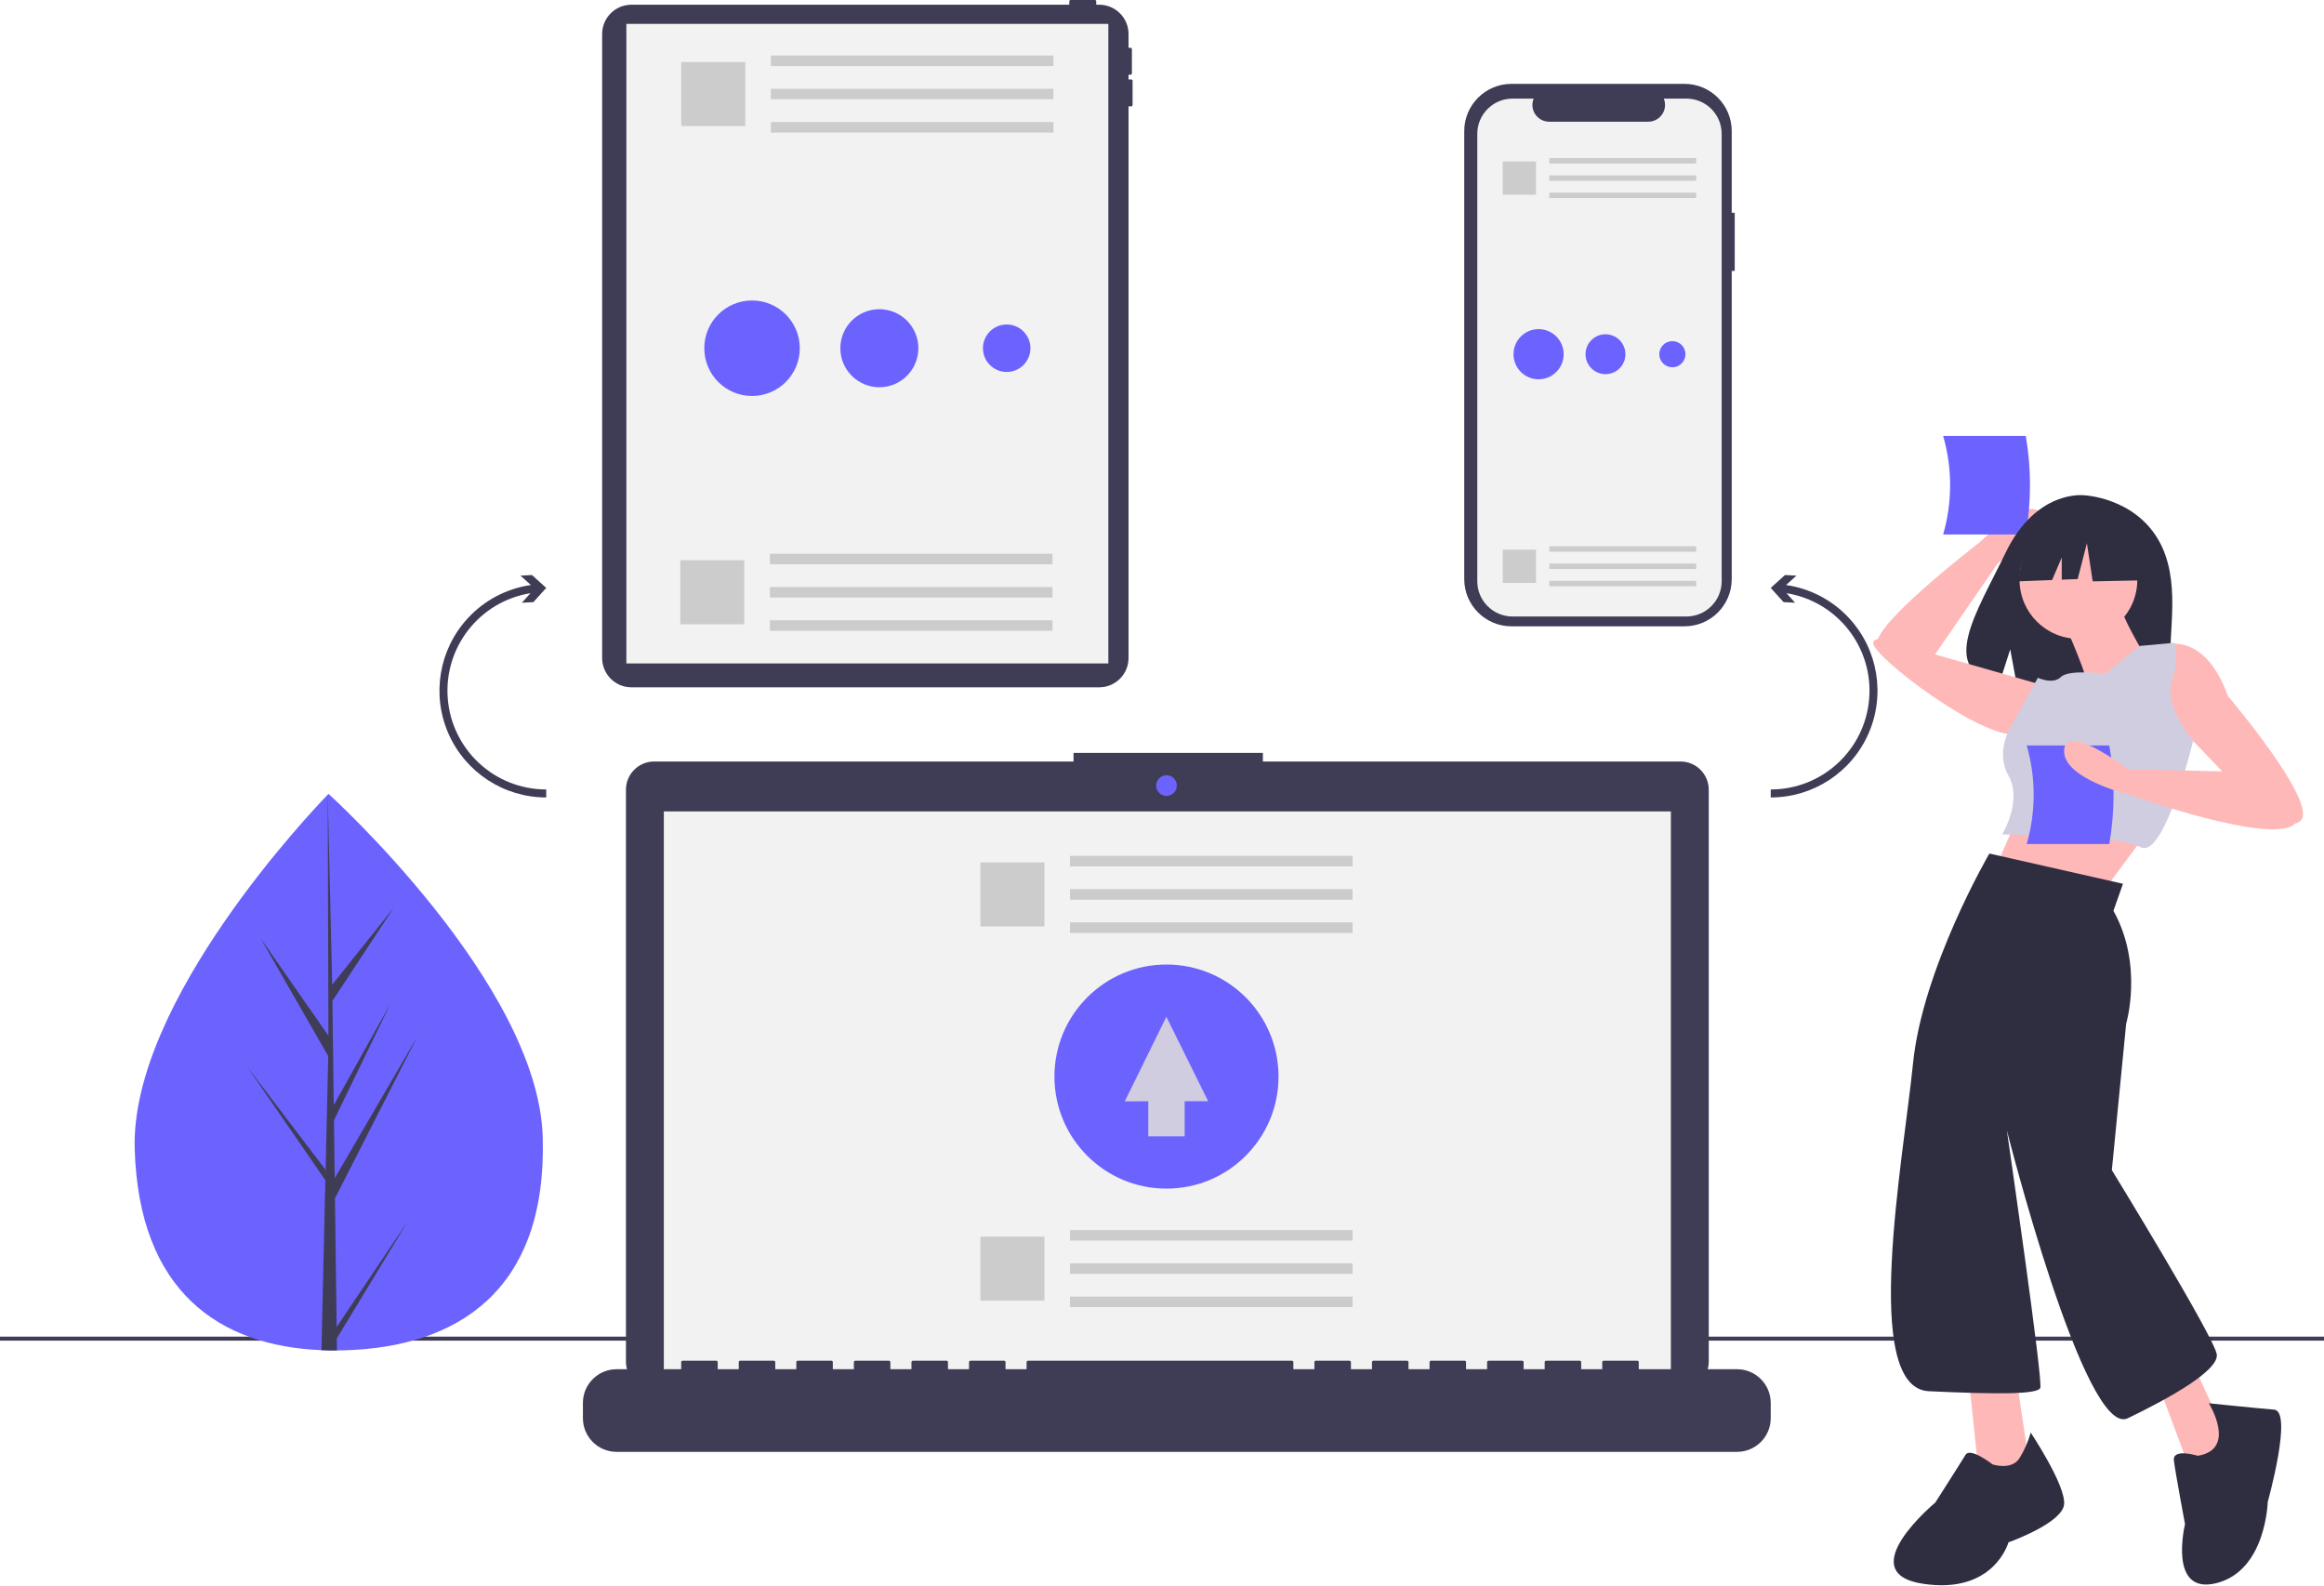
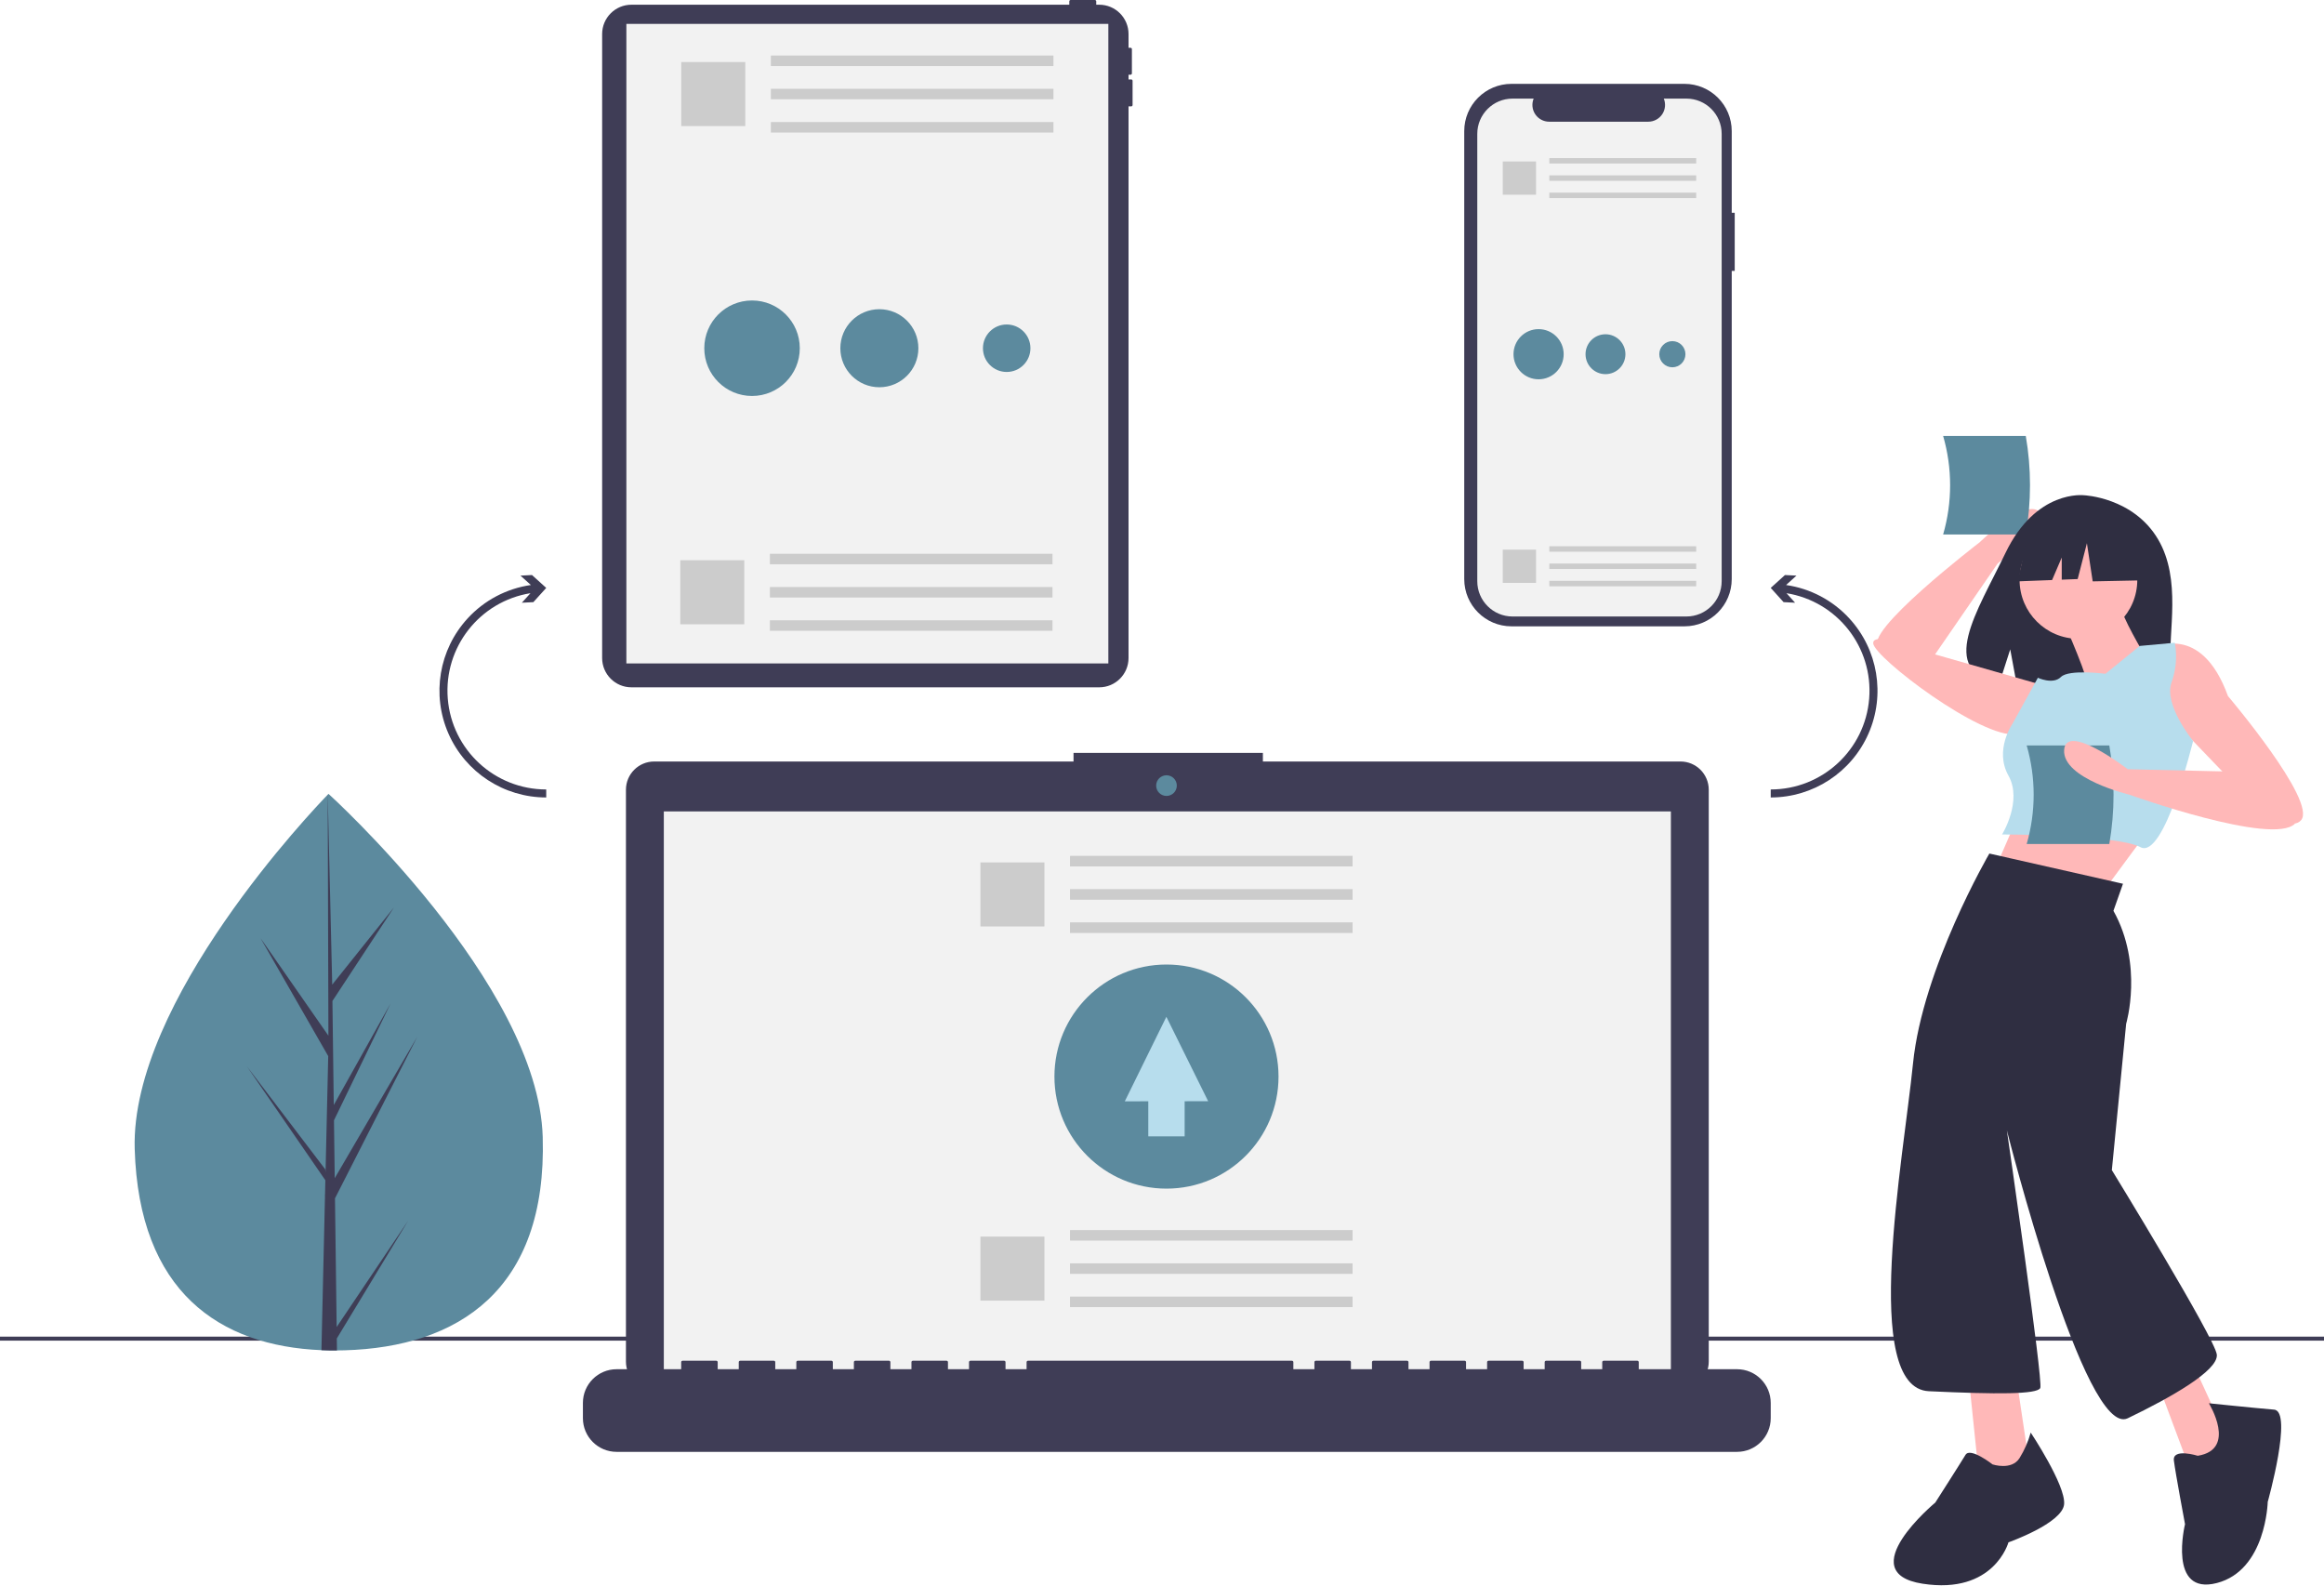
<svg xmlns="http://www.w3.org/2000/svg" id="b788e214-8c62-4533-b5b0-3b3e1bf4c8d8" data-name="Layer 1" width="1161.522" height="792.25" viewBox="0 0 1161.522 792.25">
  <path d="M584.621,93.574h-1.346v-2.355h1.009a.673.673,0,0,0,.673-.673V78.435a.673.673,0,0,0-.673-.673h-1.009V70.883a14.653,14.653,0,0,0-14.653-14.653h-1.495V54.548a.673.673,0,0,0-.673-.673H554.342a.673.673,0,0,0-.673.673v1.682H334.837a14.653,14.653,0,0,0-14.653,14.653v311.838a14.653,14.653,0,0,0,14.653,14.653H568.622a14.653,14.653,0,0,0,14.653-14.653V107.032h1.346a.673.673,0,0,0,.673-.673V94.247A.673.673,0,0,0,584.621,93.574Z" transform="translate(-19.23898 -53.87484)" fill="#3f3d56" />
  <rect x="313.055" y="11.94" width="240.89" height="319.62" fill="#f2f2f2" />
  <rect y="668" width="1161.522" height="2" fill="#3f3d56" />
-   <path d="M290.491,622.122c2.243,76.794-42.627,104.937-98.938,106.581q-1.962.057-3.906.07-3.917.03-7.758-.13c-50.927-2.114-91.24-29.148-93.325-100.566-2.158-73.909,89.578-169.939,96.461-177.042.006-0.0.006-0.0.012-.007.261-.271.395-.406.395-.406S288.249,545.335,290.491,622.122Z" transform="translate(-19.23898 -53.87484)" fill="#6c63ff" />
+   <path d="M290.491,622.122c2.243,76.794-42.627,104.937-98.938,106.581q-1.962.057-3.906.07-3.917.03-7.758-.13c-50.927-2.114-91.24-29.148-93.325-100.566-2.158-73.909,89.578-169.939,96.461-177.042.006-0.0.006-0.0.012-.007.261-.271.395-.406.395-.406S288.249,545.335,290.491,622.122Z" transform="translate(-19.23898 -53.87484)" fill="#5c8a9e" />
  <path d="M187.499,717.066l35.771-53.194-35.697,58.917.075,5.986q-3.917.03-7.758-.13l1.774-76.942-.049-.594.065-.115.17-7.271-39.173-56.875,39.127,51.433.139,1.537,1.34-58.133L149.447,522.719l33.931,48.754-.354-120.436.001-.401.012.394,2.246,94.92,30.836-38.557-30.736,46.734.673,51.999,28.376-50.749-28.272,58.393.375,28.914,41.266-70.692-41.141,80.779Z" transform="translate(-19.23898 -53.87484)" fill="#3f3d56" />
  <path d="M886.239,160.207h-1.49V119.4A23.618,23.618,0,0,0,861.131,95.781H774.675a23.618,23.618,0,0,0-23.618,23.618V343.273a23.618,23.618,0,0,0,23.618,23.618H861.131a23.618,23.618,0,0,0,23.618-23.618V189.255H886.239Z" transform="translate(-19.23898 -53.87484)" fill="#3f3d56" />
  <path d="M879.72,120.788V344.335a17.639,17.639,0,0,1-17.635,17.642H775.211a17.638,17.638,0,0,1-17.635-17.642V120.788a17.637,17.637,0,0,1,17.635-17.635h10.54a8.379,8.379,0,0,0,7.759,11.542h49.53a8.379,8.379,0,0,0,7.759-11.542h11.285A17.637,17.637,0,0,1,879.72,120.788Z" transform="translate(-19.23898 -53.87484)" fill="#f2f2f2" />
  <rect x="774.348" y="79" width="73.396" height="2.727" fill="#ccc" />
  <rect x="774.348" y="87.636" width="73.396" height="2.727" fill="#ccc" />
  <rect x="774.348" y="96.273" width="73.396" height="2.727" fill="#ccc" />
  <rect x="751.073" y="80.686" width="16.629" height="16.629" fill="#ccc" />
  <rect x="774.348" y="273" width="73.396" height="2.727" fill="#ccc" />
  <rect x="774.348" y="281.636" width="73.396" height="2.727" fill="#ccc" />
  <rect x="774.348" y="290.273" width="73.396" height="2.727" fill="#ccc" />
  <rect x="751.073" y="274.685" width="16.629" height="16.629" fill="#ccc" />
  <path d="M859.147,434.443H650.425v-4.302H555.783v4.302H346.201a14.118,14.118,0,0,0-14.118,14.118V734.365a14.118,14.118,0,0,0,14.118,14.118H859.147a14.118,14.118,0,0,0,14.118-14.118V448.561A14.118,14.118,0,0,0,859.147,434.443Z" transform="translate(-19.23898 -53.87484)" fill="#3f3d56" />
  <rect x="331.772" y="405.519" width="503.325" height="283.927" fill="#f2f2f2" />
-   <circle cx="583.005" cy="392.613" r="5.162" fill="#6c63ff" />
+   <circle cx="583.005" cy="392.613" r="5.162" fill="#5c8a9e" />
  <path d="M887.397,738.159H838.276v-3.539a.702.702,0,0,0-.702-.702H820.733a.702.702,0,0,0-.702.702v3.539h-10.526v-3.539a.702.702,0,0,0-.702-.702H791.962a.702.702,0,0,0-.702.702v3.539h-10.526v-3.539a.702.702,0,0,0-.702-.702H763.191a.702.702,0,0,0-.702.702v3.539H751.963v-3.539a.702.702,0,0,0-.702-.702H734.42a.702.702,0,0,0-.702.702v3.539H723.192v-3.539a.702.702,0,0,0-.702-.702H705.649a.702.702,0,0,0-.702.702v3.539h-10.526v-3.539a.702.702,0,0,0-.702-.702H676.878a.702.702,0,0,0-.702.702v3.539h-10.526v-3.539a.702.702,0,0,0-.702-.702H533.022a.702.702,0,0,0-.702.702v3.539h-10.526v-3.539a.702.702,0,0,0-.702-.702H504.251a.702.702,0,0,0-.702.702v3.539h-10.526v-3.539a.702.702,0,0,0-.702-.702H475.48a.702.702,0,0,0-.702.702v3.539h-10.526v-3.539a.702.702,0,0,0-.702-.702H446.709a.702.702,0,0,0-.702.702v3.539h-10.526v-3.539a.702.702,0,0,0-.702-.702H417.938a.702.702,0,0,0-.702.702v3.539h-10.526v-3.539a.702.702,0,0,0-.702-.702H389.167a.702.702,0,0,0-.702.702v3.539h-10.526v-3.539a.702.702,0,0,0-.702-.702H360.396a.702.702,0,0,0-.702.702v3.539H327.415a16.842,16.842,0,0,0-16.842,16.842v7.615a16.842,16.842,0,0,0,16.842,16.842H887.397A16.842,16.842,0,0,0,904.239,762.616v-7.615A16.842,16.842,0,0,0,887.397,738.159Z" transform="translate(-19.23898 -53.87484)" fill="#3f3d56" />
  <rect x="534.788" y="427.757" width="141.24" height="5.248" fill="#e6e6e6" />
  <rect x="534.788" y="444.376" width="141.24" height="5.248" fill="#e6e6e6" />
  <rect x="534.788" y="460.995" width="141.24" height="5.248" fill="#e6e6e6" />
  <rect x="534.788" y="427.757" width="141.24" height="5.248" fill="#ccc" />
  <rect x="534.788" y="444.376" width="141.24" height="5.248" fill="#ccc" />
  <rect x="534.788" y="460.995" width="141.24" height="5.248" fill="#ccc" />
  <rect x="490" y="431" width="32" height="32" fill="#ccc" />
  <rect x="534.788" y="614.756" width="141.24" height="5.248" fill="#ccc" />
  <rect x="534.788" y="631.376" width="141.24" height="5.248" fill="#ccc" />
  <rect x="534.788" y="647.995" width="141.24" height="5.248" fill="#ccc" />
  <rect x="490" y="618" width="32" height="32" fill="#ccc" />
  <path d="M943.511,362.922a53.197,53.197,0,0,0-31.606-16.678l5.198-4.696-5.751-.29-7.115,6.431,6.431,7.115,5.751.29-4.309-4.764a49.359,49.359,0,0,1-7.872,98.087v4a53.364,53.364,0,0,0,39.272-89.494Z" transform="translate(-19.23898 -53.87484)" fill="#3f3d56" />
  <path d="M252.967,362.922a53.197,53.197,0,0,1,31.606-16.678l-5.198-4.696,5.751-.29,7.115,6.431-6.431,7.115-5.751.29,4.309-4.764a49.359,49.359,0,0,0,7.872,98.087v4a53.364,53.364,0,0,1-39.272-89.494Z" transform="translate(-19.23898 -53.87484)" fill="#3f3d56" />
  <rect x="385.274" y="27.756" width="141.24" height="5.248" fill="#ccc" />
  <rect x="385.274" y="44.376" width="141.24" height="5.248" fill="#ccc" />
  <rect x="385.274" y="60.995" width="141.24" height="5.248" fill="#ccc" />
  <rect x="340.486" y="31" width="32" height="32" fill="#ccc" />
  <rect x="384.788" y="276.757" width="141.24" height="5.248" fill="#ccc" />
  <rect x="384.788" y="293.376" width="141.24" height="5.248" fill="#ccc" />
  <rect x="384.788" y="309.995" width="141.24" height="5.248" fill="#ccc" />
  <rect x="340" y="280" width="32" height="32" fill="#ccc" />
  <path d="M985.771,381.797l31.894-46.306s27.773-22.269,19.813-26.605-28.8,15.993-28.8,15.993-60.124,46.093-50.21,52.526S985.771,381.797,985.771,381.797Z" transform="translate(-19.23898 -53.87484)" fill="#ffb8b8" />
-   <path d="M990.406,320.986h41.304a144.462,144.462,0,0,0,0-49.247H990.406A88.611,88.611,0,0,1,990.406,320.986Z" transform="translate(-19.23898 -53.87484)" fill="#6c63ff" />
+   <path d="M990.406,320.986h41.304a144.462,144.462,0,0,0,0-49.247H990.406A88.611,88.611,0,0,1,990.406,320.986Z" transform="translate(-19.23898 -53.87484)" fill="#5c8a9e" />
  <path d="M1097.791,323.336c-12.412-20.973-36.969-21.95-36.969-21.95s-23.929-3.06-39.279,28.882c-14.308,29.773-34.054,58.519-3.179,65.488l5.577-17.358,3.454,18.65a120.807,120.807,0,0,0,13.21.226c33.065-1.068,64.554.312,63.54-11.553C1102.797,369.948,1109.734,343.516,1097.791,323.336Z" transform="translate(-19.23898 -53.87484)" fill="#2f2e41" />
  <path d="M1031.796,452.616l-15.9,36.57,55.651,8.745s26.235-35.775,28.62-38.16Z" transform="translate(-19.23898 -53.87484)" fill="#ffb8b8" />
  <circle cx="1038.792" cy="289.825" r="29.415" fill="#ffb8b8" />
  <path d="M1050.876,365.165s13.515,30.21,11.925,33.39,28.62-16.695,28.62-16.695-12.72-21.465-11.925-24.645Z" transform="translate(-19.23898 -53.87484)" fill="#ffb8b8" />
  <path d="M1095.396,377.885s23.85-13.515,37.365,23.85c0,0,44.52,52.471,36.57,62.011s-38.16-23.055-38.16-23.055l-19.08-19.875s-27.03-7.155-24.645-22.26S1095.396,377.885,1095.396,377.885Z" transform="translate(-19.23898 -53.87484)" fill="#ffb8b8" />
  <path d="M1039.746,396.17l-55.651-15.9s-29.415-11.925-28.62-4.77,54.061,47.701,71.551,45.316S1039.746,396.17,1039.746,396.17Z" transform="translate(-19.23898 -53.87484)" fill="#ffb8b8" />
-   <path d="M1071.546,390.605s-18.285-2.385-22.26,1.59-11.528.398-11.528.398L1025.038,415.648s-9.143,13.118-1.988,25.838-3.18,29.415-3.18,29.415,57.241,0,69.166,6.36,26.298-53.068,26.298-53.068-14.77-18.085-10.795-29.215,1.59-19.875,1.59-19.875l-17.49,1.59Z" transform="translate(-19.23898 -53.87484)" fill="#d0cde1" />
+   <path d="M1071.546,390.605s-18.285-2.385-22.26,1.59-11.528.398-11.528.398L1025.038,415.648s-9.143,13.118-1.988,25.838-3.18,29.415-3.18,29.415,57.241,0,69.166,6.36,26.298-53.068,26.298-53.068-14.77-18.085-10.795-29.215,1.59-19.875,1.59-19.875l-17.49,1.59Z" transform="translate(-19.23898 -53.87484)" fill="#b7dded" />
  <polygon points="983.936 688.124 990.297 749.34 1014.942 736.62 1006.992 683.354 983.936 688.124" fill="#ffb8b8" />
  <polygon points="1076.952 687.329 1097.648 742.67 1117.523 728.36 1092.853 674.609 1076.952 687.329" fill="#ffb8b8" />
  <path d="M1034.181,769.824a49.649,49.649,0,0,1-5.565,12.72c-3.975,6.36-13.515,3.18-13.515,3.18s-11.13-8.745-13.515-4.77-15.105,23.85-15.105,23.85-42.135,34.98-6.36,40.545,42.93-20.67,42.93-20.67,27.03-9.54,27.825-19.08S1034.181,769.824,1034.181,769.824Z" transform="translate(-19.23898 -53.87484)" fill="#2f2e41" />
  <path d="M1117.657,781.414s-12.72-3.975-11.925,2.385,5.565,31.8,5.565,31.8-8.745,35.775,15.9,29.415,25.44-40.545,25.44-40.545,12.72-45.316,3.18-46.111-32.595-3.18-32.595-3.18S1137.532,778.234,1117.657,781.414Z" transform="translate(-19.23898 -53.87484)" fill="#2f2e41" />
  <polygon points="1073.065 267.439 1048.804 254.731 1015.301 259.93 1008.369 290.545 1025.624 289.881 1030.444 278.634 1030.444 289.696 1038.406 289.389 1043.027 271.483 1045.916 290.545 1074.22 289.967 1073.065 267.439" fill="#2f2e41" />
  <path d="M1080.291,495.546l-66.781-15.105s-33.39,57.241-38.16,104.941-26.235,162.182,7.95,163.772,54.061,1.59,55.651-1.59-16.695-128.791-16.695-128.791,38.955,154.232,60.421,143.897,45.316-23.85,44.52-31.8-52.471-92.221-52.471-92.221l7.155-73.141s8.745-29.415-6.36-56.446Z" transform="translate(-19.23898 -53.87484)" fill="#2f2e41" />
-   <path d="M1032.162,475.672h41.304a144.462,144.462,0,0,0,0-49.247H1032.162A88.612,88.612,0,0,1,1032.162,475.672Z" transform="translate(-19.23898 -53.87484)" fill="#6c63ff" />
+   <path d="M1032.162,475.672h41.304a144.462,144.462,0,0,0,0-49.247H1032.162A88.612,88.612,0,0,1,1032.162,475.672Z" transform="translate(-19.23898 -53.87484)" fill="#5c8a9e" />
  <path d="M1152.637,439.896l-69.961-1.59s-31.005-23.85-31.8-9.54,32.595,22.26,32.595,22.26,71.782,25.758,82.797,14.469Z" transform="translate(-19.23898 -53.87484)" fill="#ffb8b8" />
-   <circle cx="375.864" cy="174.031" r="23.864" fill="#6c63ff" />
-   <circle cx="439.5" cy="174.031" r="19.5" fill="#6c63ff" />
-   <circle cx="503.136" cy="174.031" r="11.864" fill="#6c63ff" />
-   <circle cx="768.978" cy="177.02" r="12.536" fill="#6c63ff" />
-   <circle cx="802.409" cy="177.02" r="9.967" fill="#6c63ff" />
-   <circle cx="835.839" cy="177.02" r="6.536" fill="#6c63ff" />
-   <circle cx="583" cy="538.032" r="56" fill="#6c63ff" />
-   <polygon points="603.834 550.347 582.946 508.159 562.166 550.401 573.908 550.386 573.908 567.904 592.083 567.904 592.083 550.362 603.834 550.347" fill="#d0cde1" />
+   <circle cx="375.864" cy="174.031" r="23.864" fill="#5c8a9e" />
+   <circle cx="439.5" cy="174.031" r="19.5" fill="#5c8a9e" />
+   <circle cx="503.136" cy="174.031" r="11.864" fill="#5c8a9e" />
+   <circle cx="768.978" cy="177.02" r="12.536" fill="#5c8a9e" />
+   <circle cx="802.409" cy="177.02" r="9.967" fill="#5c8a9e" />
+   <circle cx="835.839" cy="177.02" r="6.536" fill="#5c8a9e" />
+   <circle cx="583" cy="538.032" r="56" fill="#5c8a9e" />
+   <polygon points="603.834 550.347 582.946 508.159 562.166 550.401 573.908 550.386 573.908 567.904 592.083 567.904 592.083 550.362 603.834 550.347" fill="#b7dded" />
</svg>
